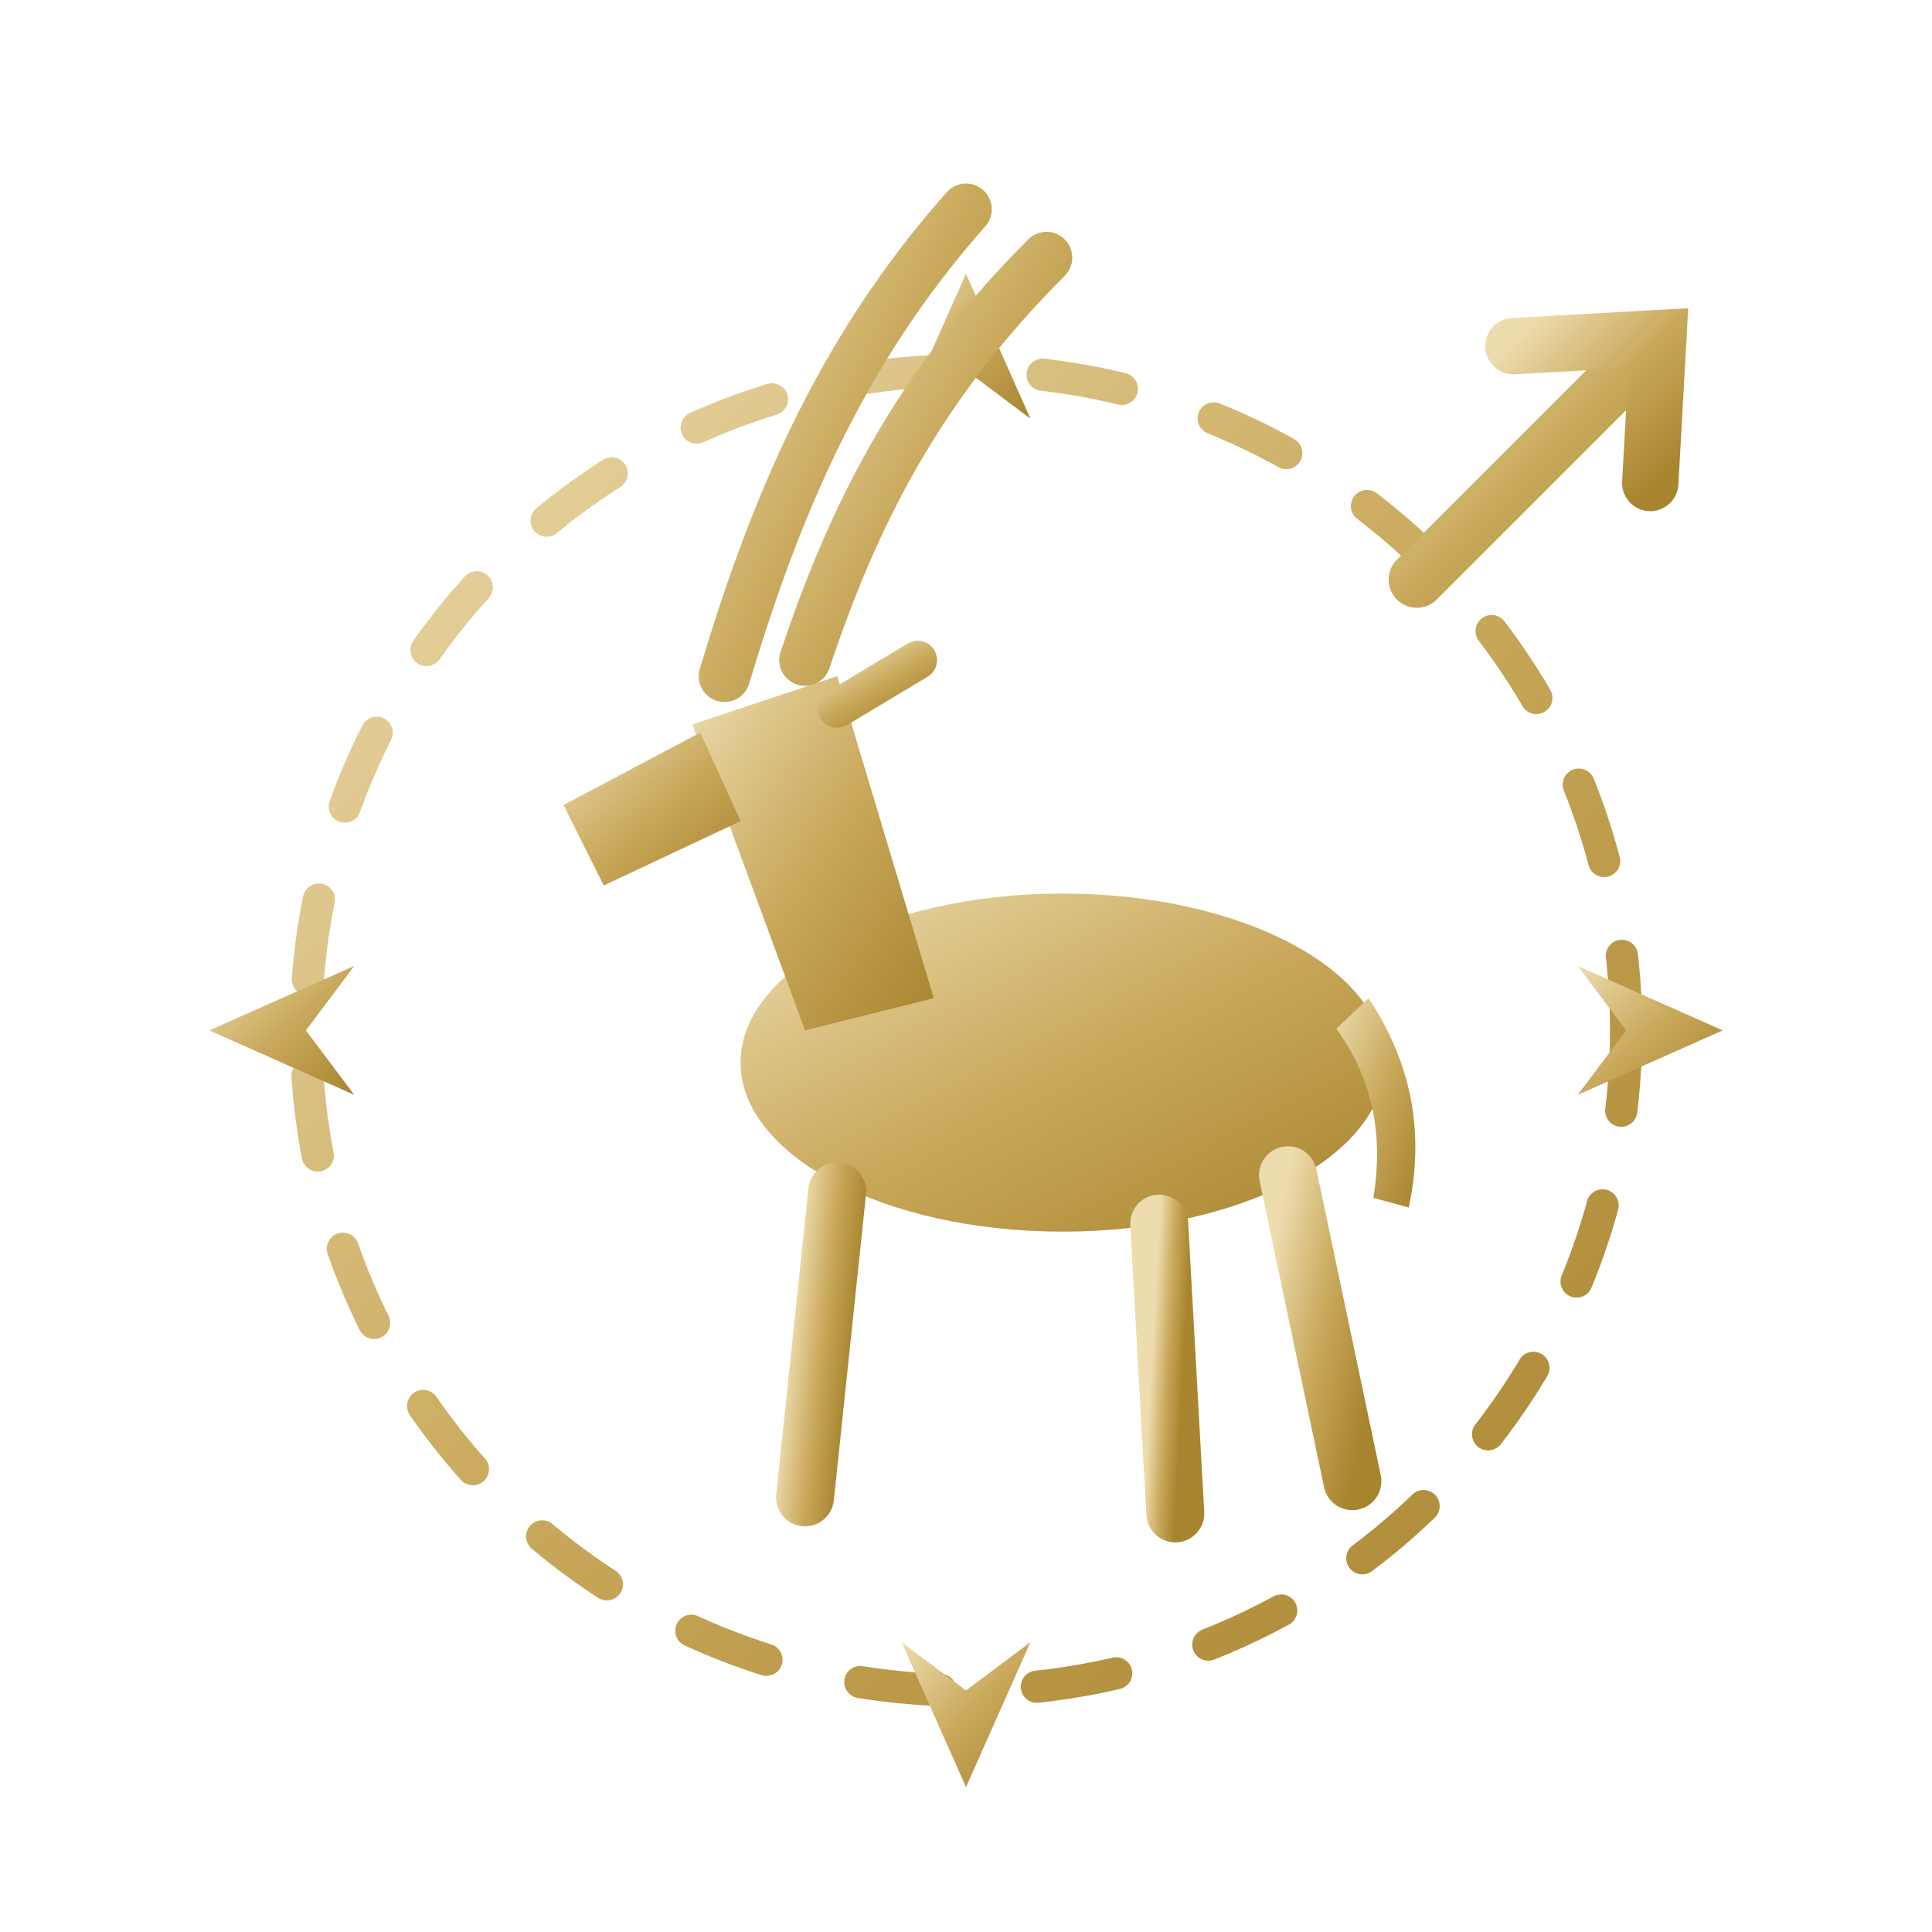
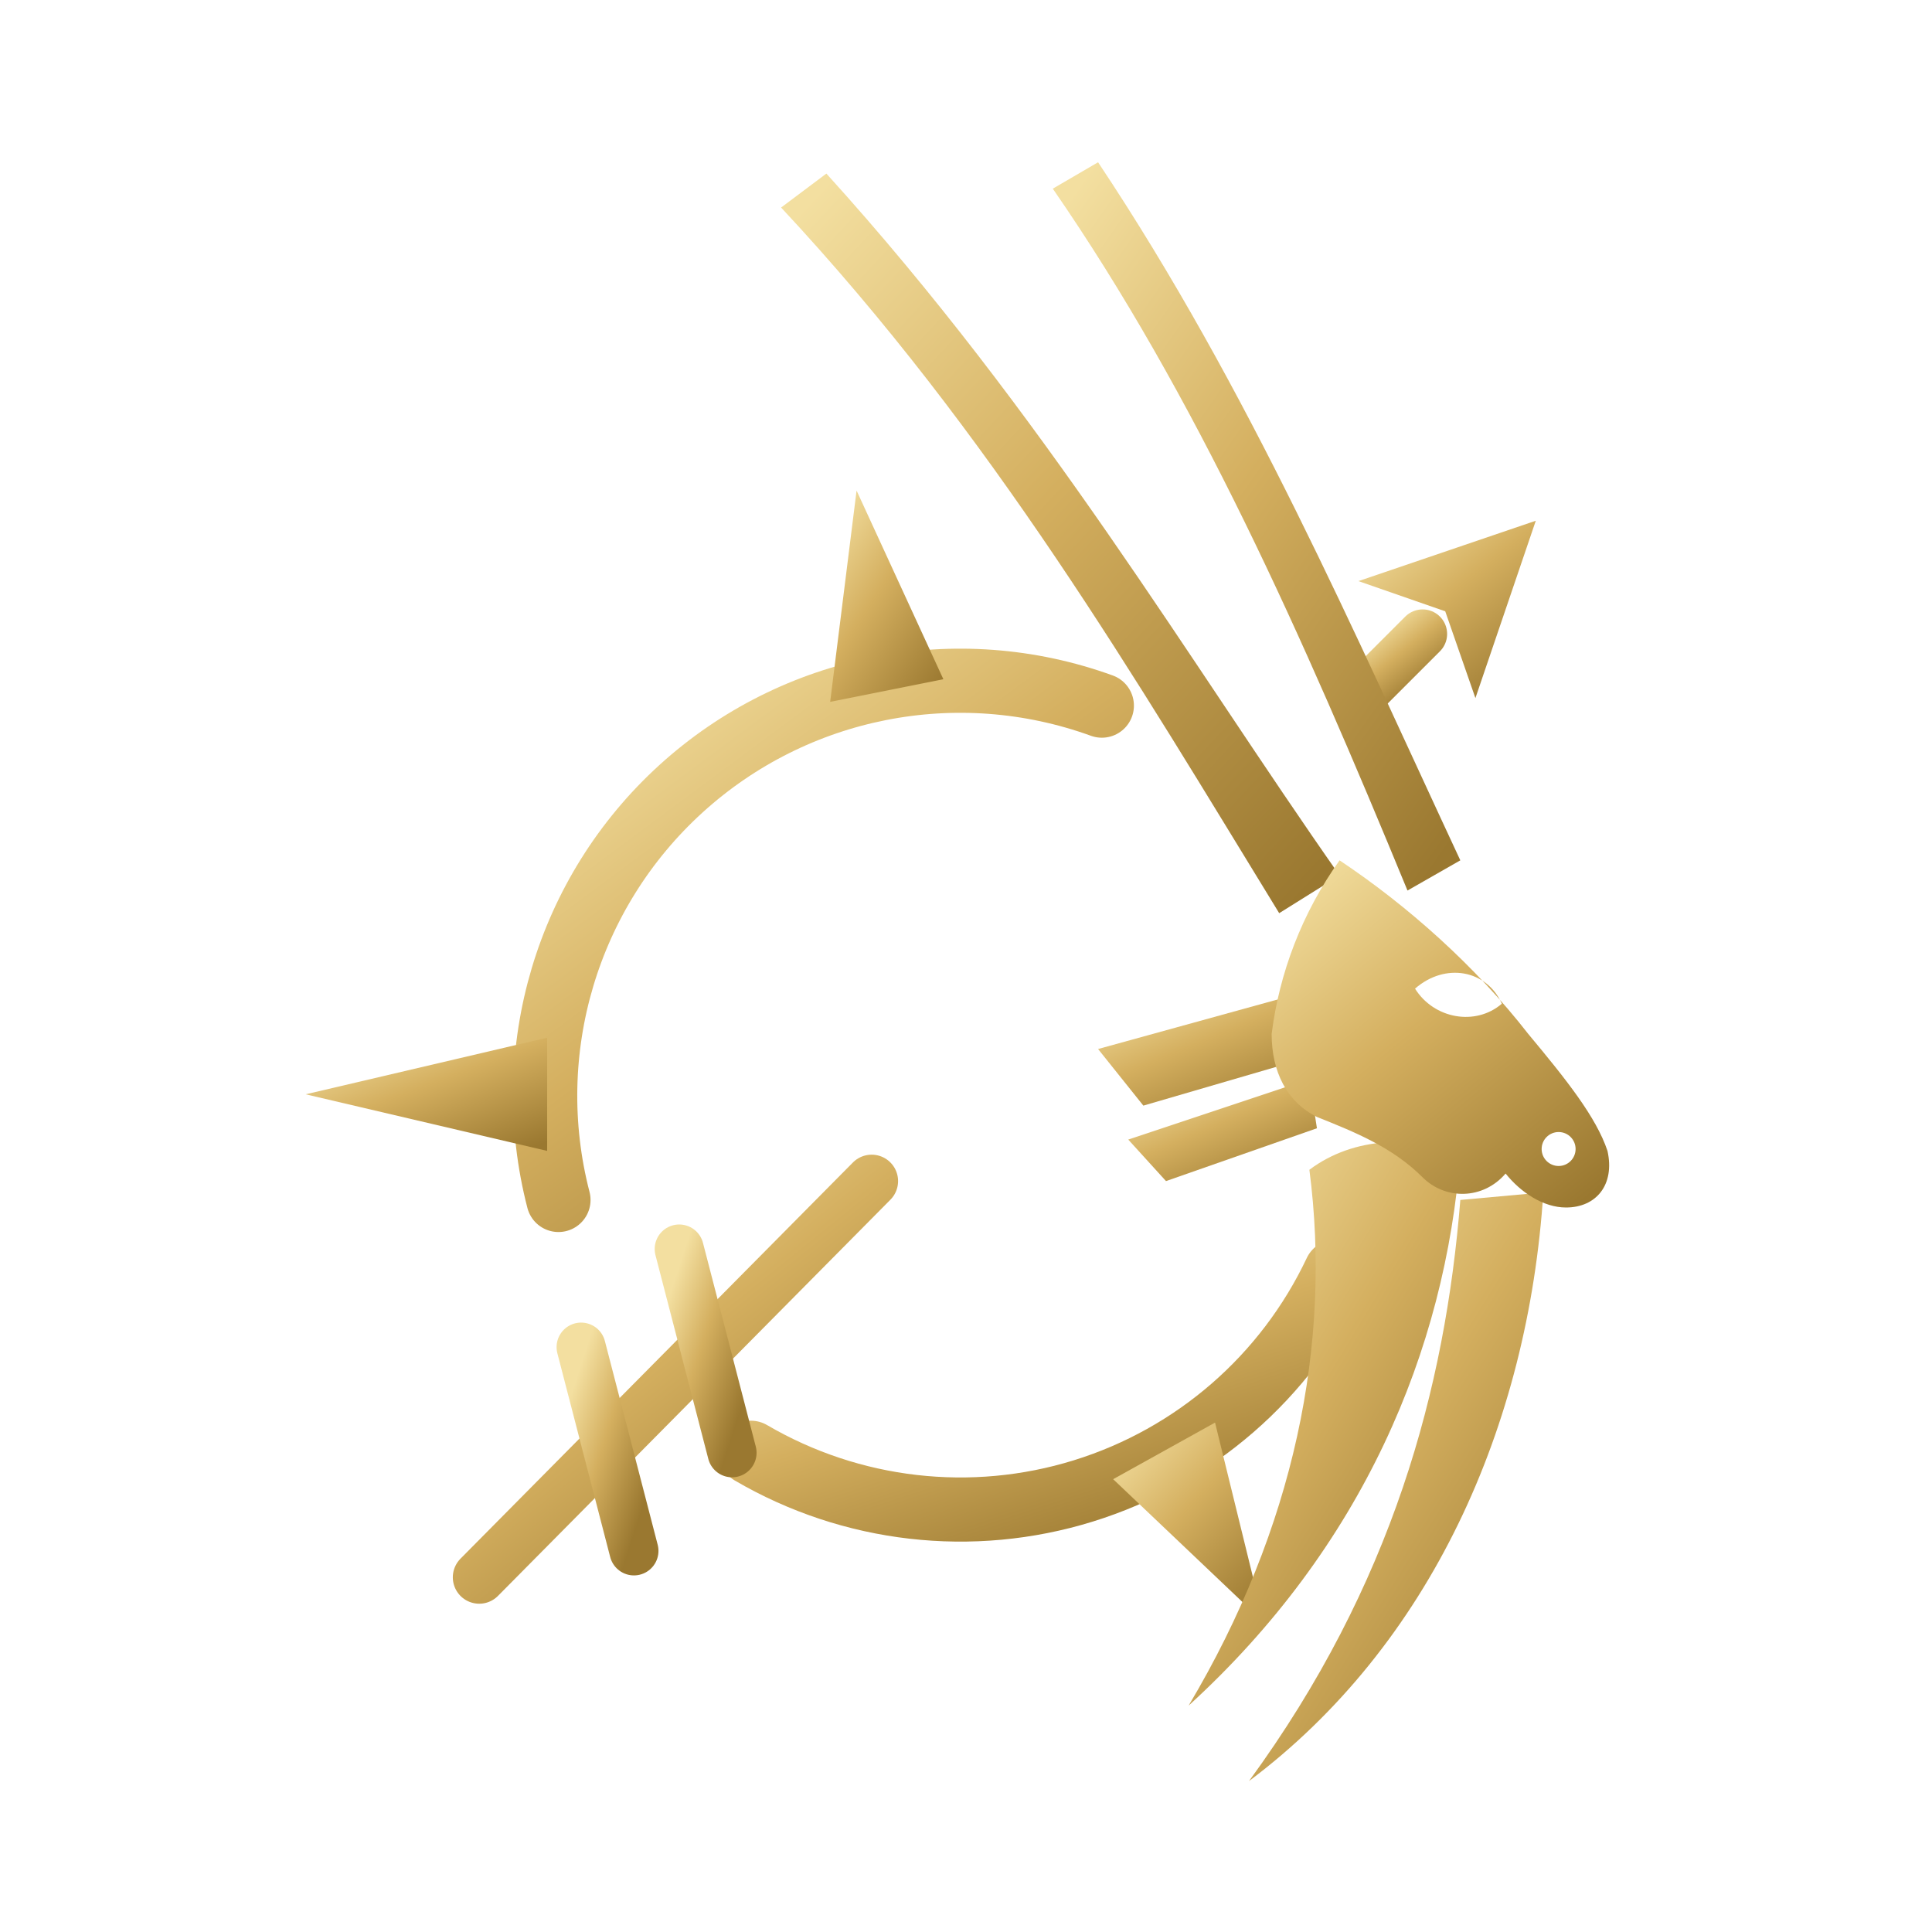
- <svg xmlns="http://www.w3.org/2000/svg" viewBox="0 0 120 120">
+ <svg xmlns="http://www.w3.org/2000/svg" viewBox="0 0 512 512">
  <defs>
-     <linearGradient id="g" x1="0" y1="0" x2="1" y2="1">
-       <stop offset="0" stop-color="#eddcae" />
-       <stop offset="0.5" stop-color="#c9a95c" />
-       <stop offset="1" stop-color="#a8842e" />
+     <linearGradient id="au" x1="0.1" y1="0" x2="0.9" y2="1">
+       <stop offset="0" stop-color="#f3dfa0" />
+       <stop offset="0.45" stop-color="#d4af5f" />
+       <stop offset="1" stop-color="#9a7830" />
    </linearGradient>
  </defs>
-   <circle cx="60" cy="64" r="41" fill="none" stroke="url(#g)" stroke-width="2" stroke-dasharray="5 6" stroke-linecap="round" />
-   <g fill="url(#g)">
-     <path d="M60 17 l4 9 -4 -3 -4 3 z" />
-     <path d="M60 111 l4 -9 -4 3 -4 -3 z" />
-     <path d="M13 64 l9 -4 -3 4 3 4 z" />
-     <path d="M107 64 l-9 -4 3 4 -3 4 z" />
-   </g>
-   <g stroke="url(#g)" stroke-width="3.5" stroke-linecap="round" fill="none">
-     <path d="M88 36 L103 21" />
-     <path d="M94 21.5 L103 21 L102.5 30" />
-   </g>
-   <g fill="url(#g)">
-     <ellipse cx="66" cy="66" rx="20" ry="10.5" />
-     <path d="M50 64 L43 45 L52 42 L58 62 Z" />
-     <path d="M43.5 45.5 L35 50 L37.5 55 L46 51 Z" />
-     <path d="M85 62 q4 6 2.5 13 l-2.2 -0.6 q1 -6 -2.3 -10.5 z" />
-   </g>
-   <g stroke="url(#g)" stroke-linecap="round" fill="none">
-     <path d="M45 42 C 48 32 52 22 60 13" stroke-width="3.2" />
-     <path d="M50 41 C 53 32 57 24 65 16" stroke-width="3.2" />
-     <path d="M52 44 l5 -3" stroke-width="2.4" />
-     <path d="M52 74 L50 93" stroke-width="3.6" />
-     <path d="M60 76 L60 94" stroke-width="3.6" />
-     <path d="M72 76 L73 94" stroke-width="3.6" />
-     <path d="M80 73 L84 92" stroke-width="3.6" />
+   <g transform="translate(39,0)">
+     <g fill="none" stroke="url(#au)" stroke-width="17" stroke-linecap="round">
+       <path d="M 253 187 A 110 110 0 0 0 109 318" />
+       <path d="M 160 385 A 110 110 0 0 0 315 337" />
+     </g>
+     <g fill="url(#au)">
+       <path d="M 211 180 L 188 130 L 181 186 Z" />
+       <path d="M 106 275 L 42 290 L 106 305 Z" />
+       <path d="M 256 392 L 296 430 L 283 377 Z" />
+       <path d="M 368 138 L 352 185 L 344 162 L 321 154 Z" />
+     </g>
+     <g fill="none" stroke="url(#au)" stroke-linecap="round">
+       <path d="M 88 418 L 192 313" stroke-width="14" />
+       <path d="M 322 184 L 338 168" stroke-width="13" />
+       <path d="M 115 357 L 129 411" stroke-width="13" />
+       <path d="M 141 331 L 155 385" stroke-width="13" />
+     </g>
+     <g fill="url(#au)">
+       <path d="M 300 242 C 262 180 224 115 168 55 L 180 46 C 238 110 276 175 316 232 Z" />
+       <path d="M 334 236 C 306 168 278 105 240 50 L 252 43 C 292 103 320 168 348 228 Z" />
+       <path d="M 310 262 L 252 278 L 264 293 L 312 279 Z" />
+       <path d="M 308 286 L 260 302 L 270 313 L 310 299 Z" />
+       <path d="M 348 306 C 344 358 322 410 276 452 C 304 405 314 356 308 310 C 320 301 336 301 348 306 Z" />
+       <path d="M 370 316 C 366 378 340 436 292 472 C 330 420 344 368 348 318 Z" />
+     </g>
+     <path fill="url(#au)" fill-rule="evenodd" d="     M 316 228     C 334 240 352 256 366 274     C 376 286 384 296 387 305     C 389 314 384 320 376 320     C 370 320 364 316 360 311     C 354 318 344 318 338 312     C 330 304 320 300 310 296     C 302 292 298 284 298 274     C 300 258 306 242 316 228     Z     M 336 262 C 344 255 355 257 359 266 C 352 272 341 270 336 262 Z     M 374 300 a 4.5 4.5 0 1 0 0.1 0 Z" />
  </g>
</svg>
